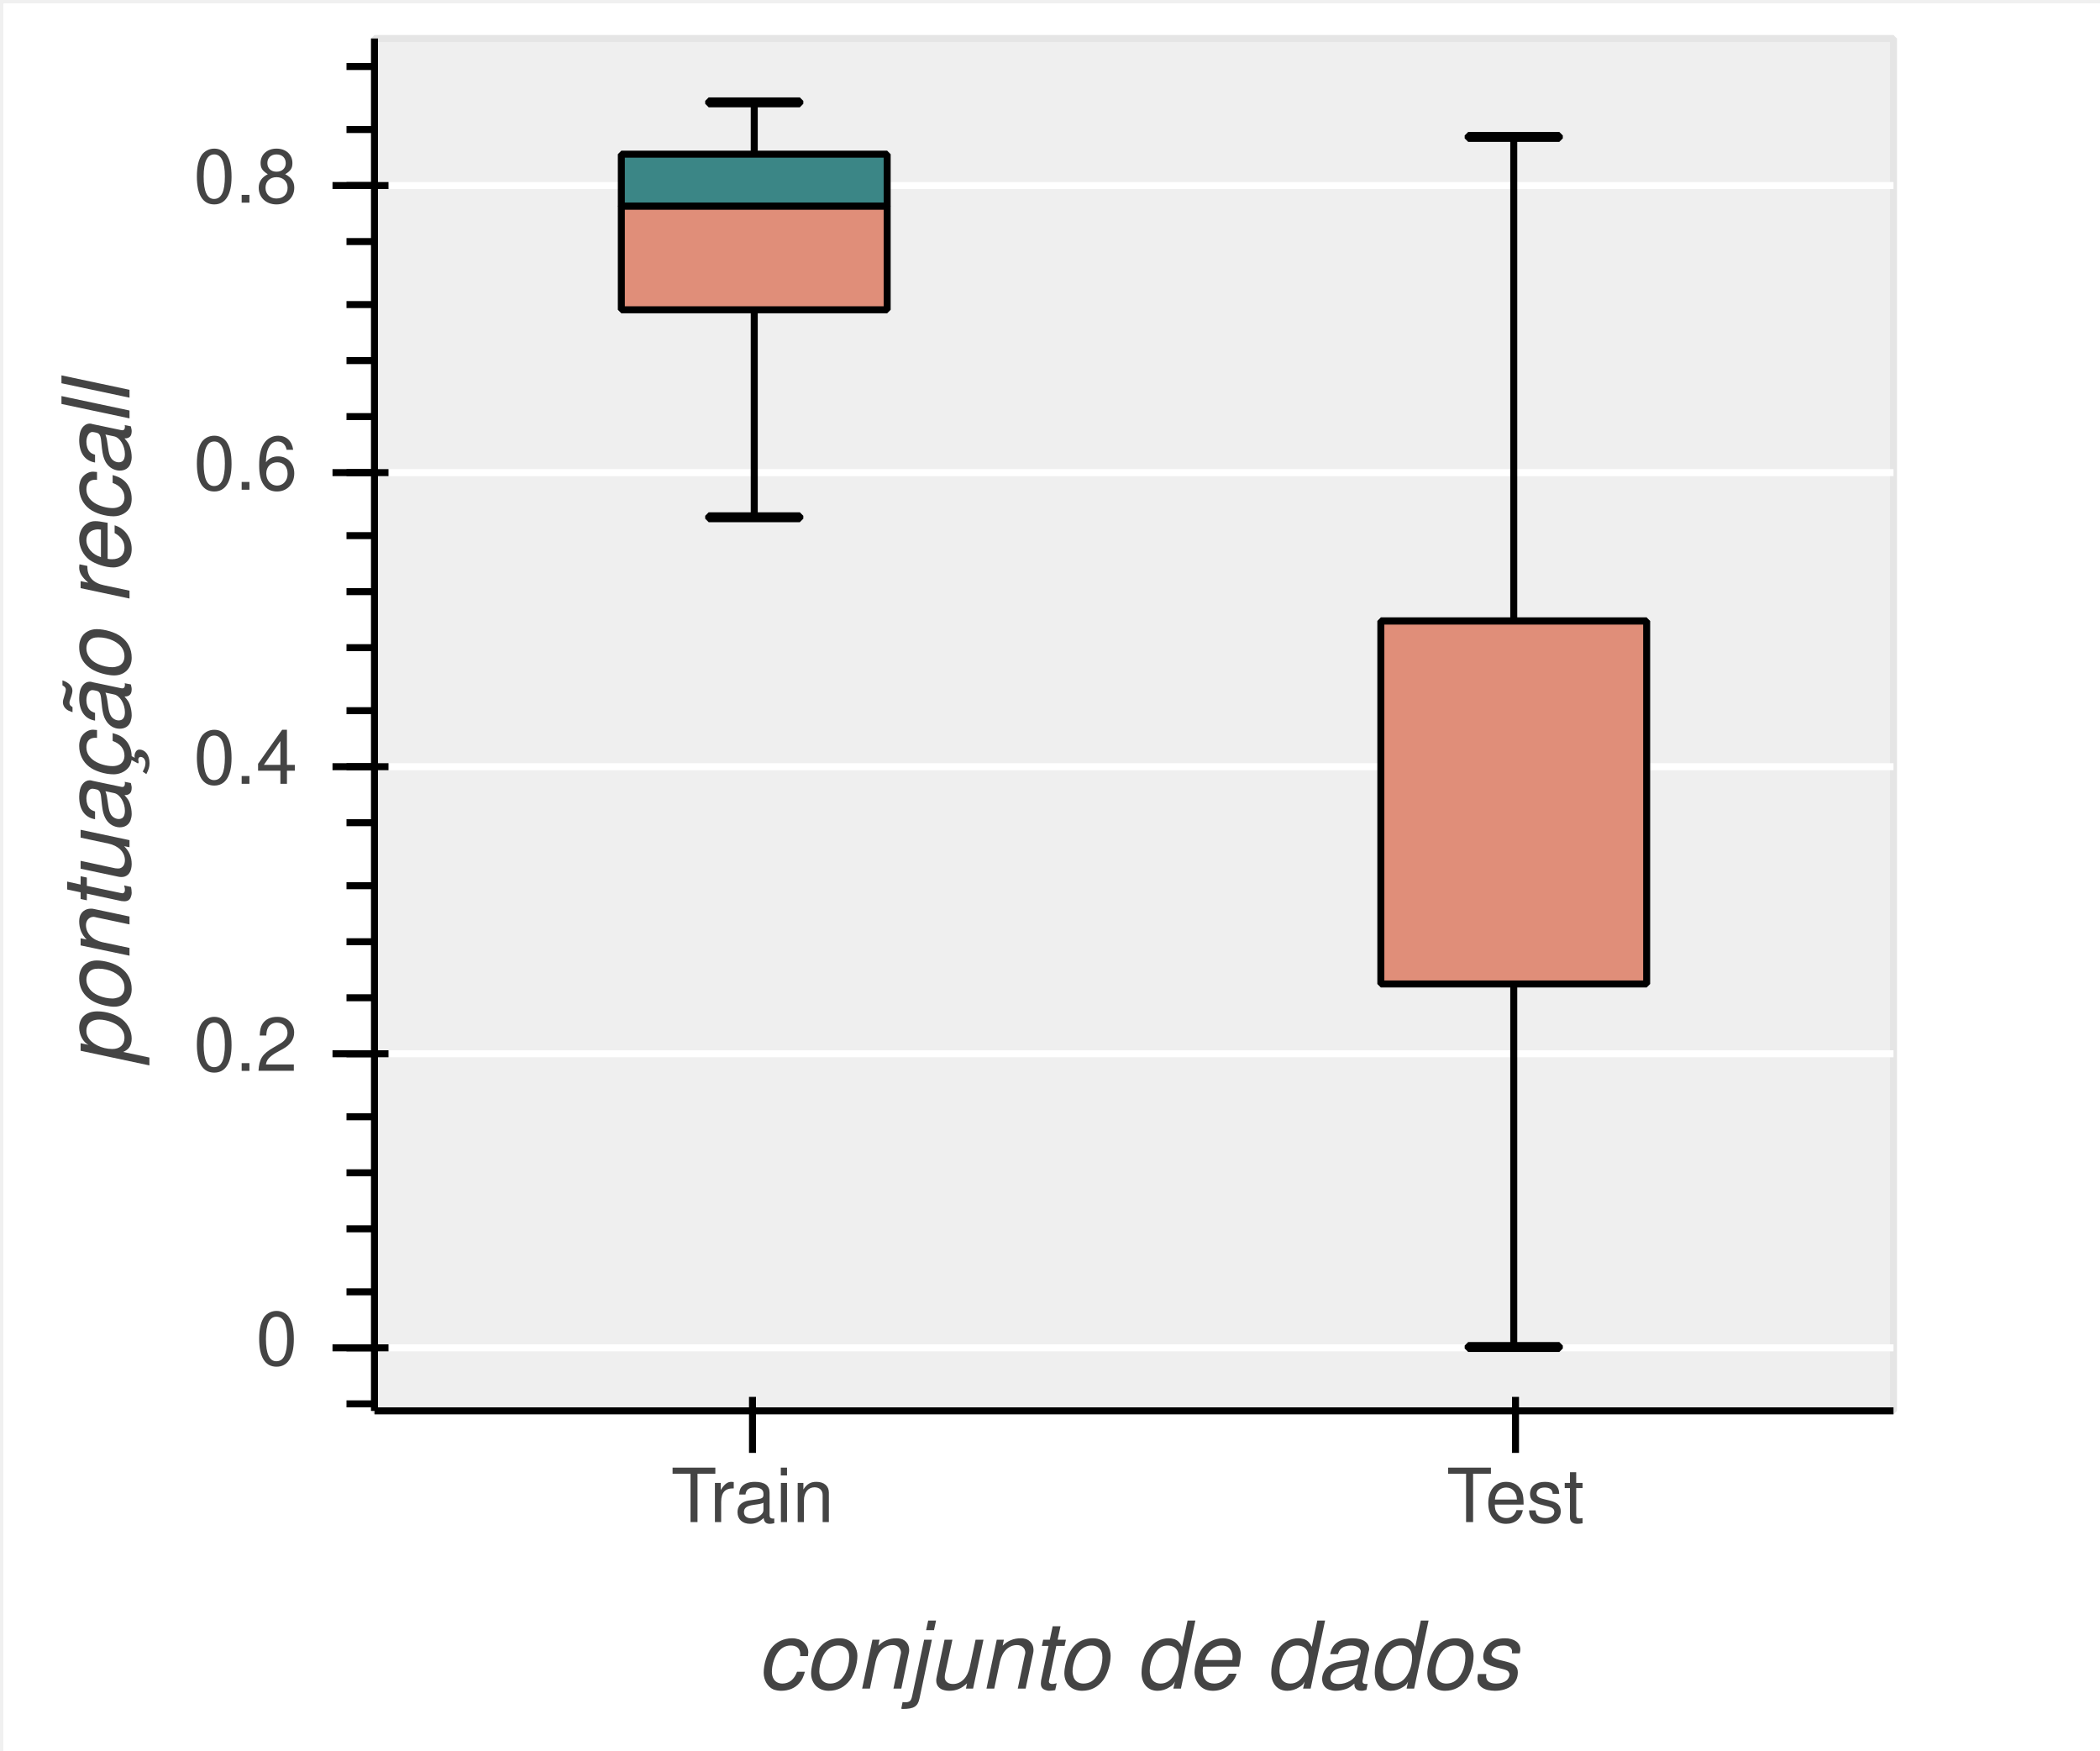
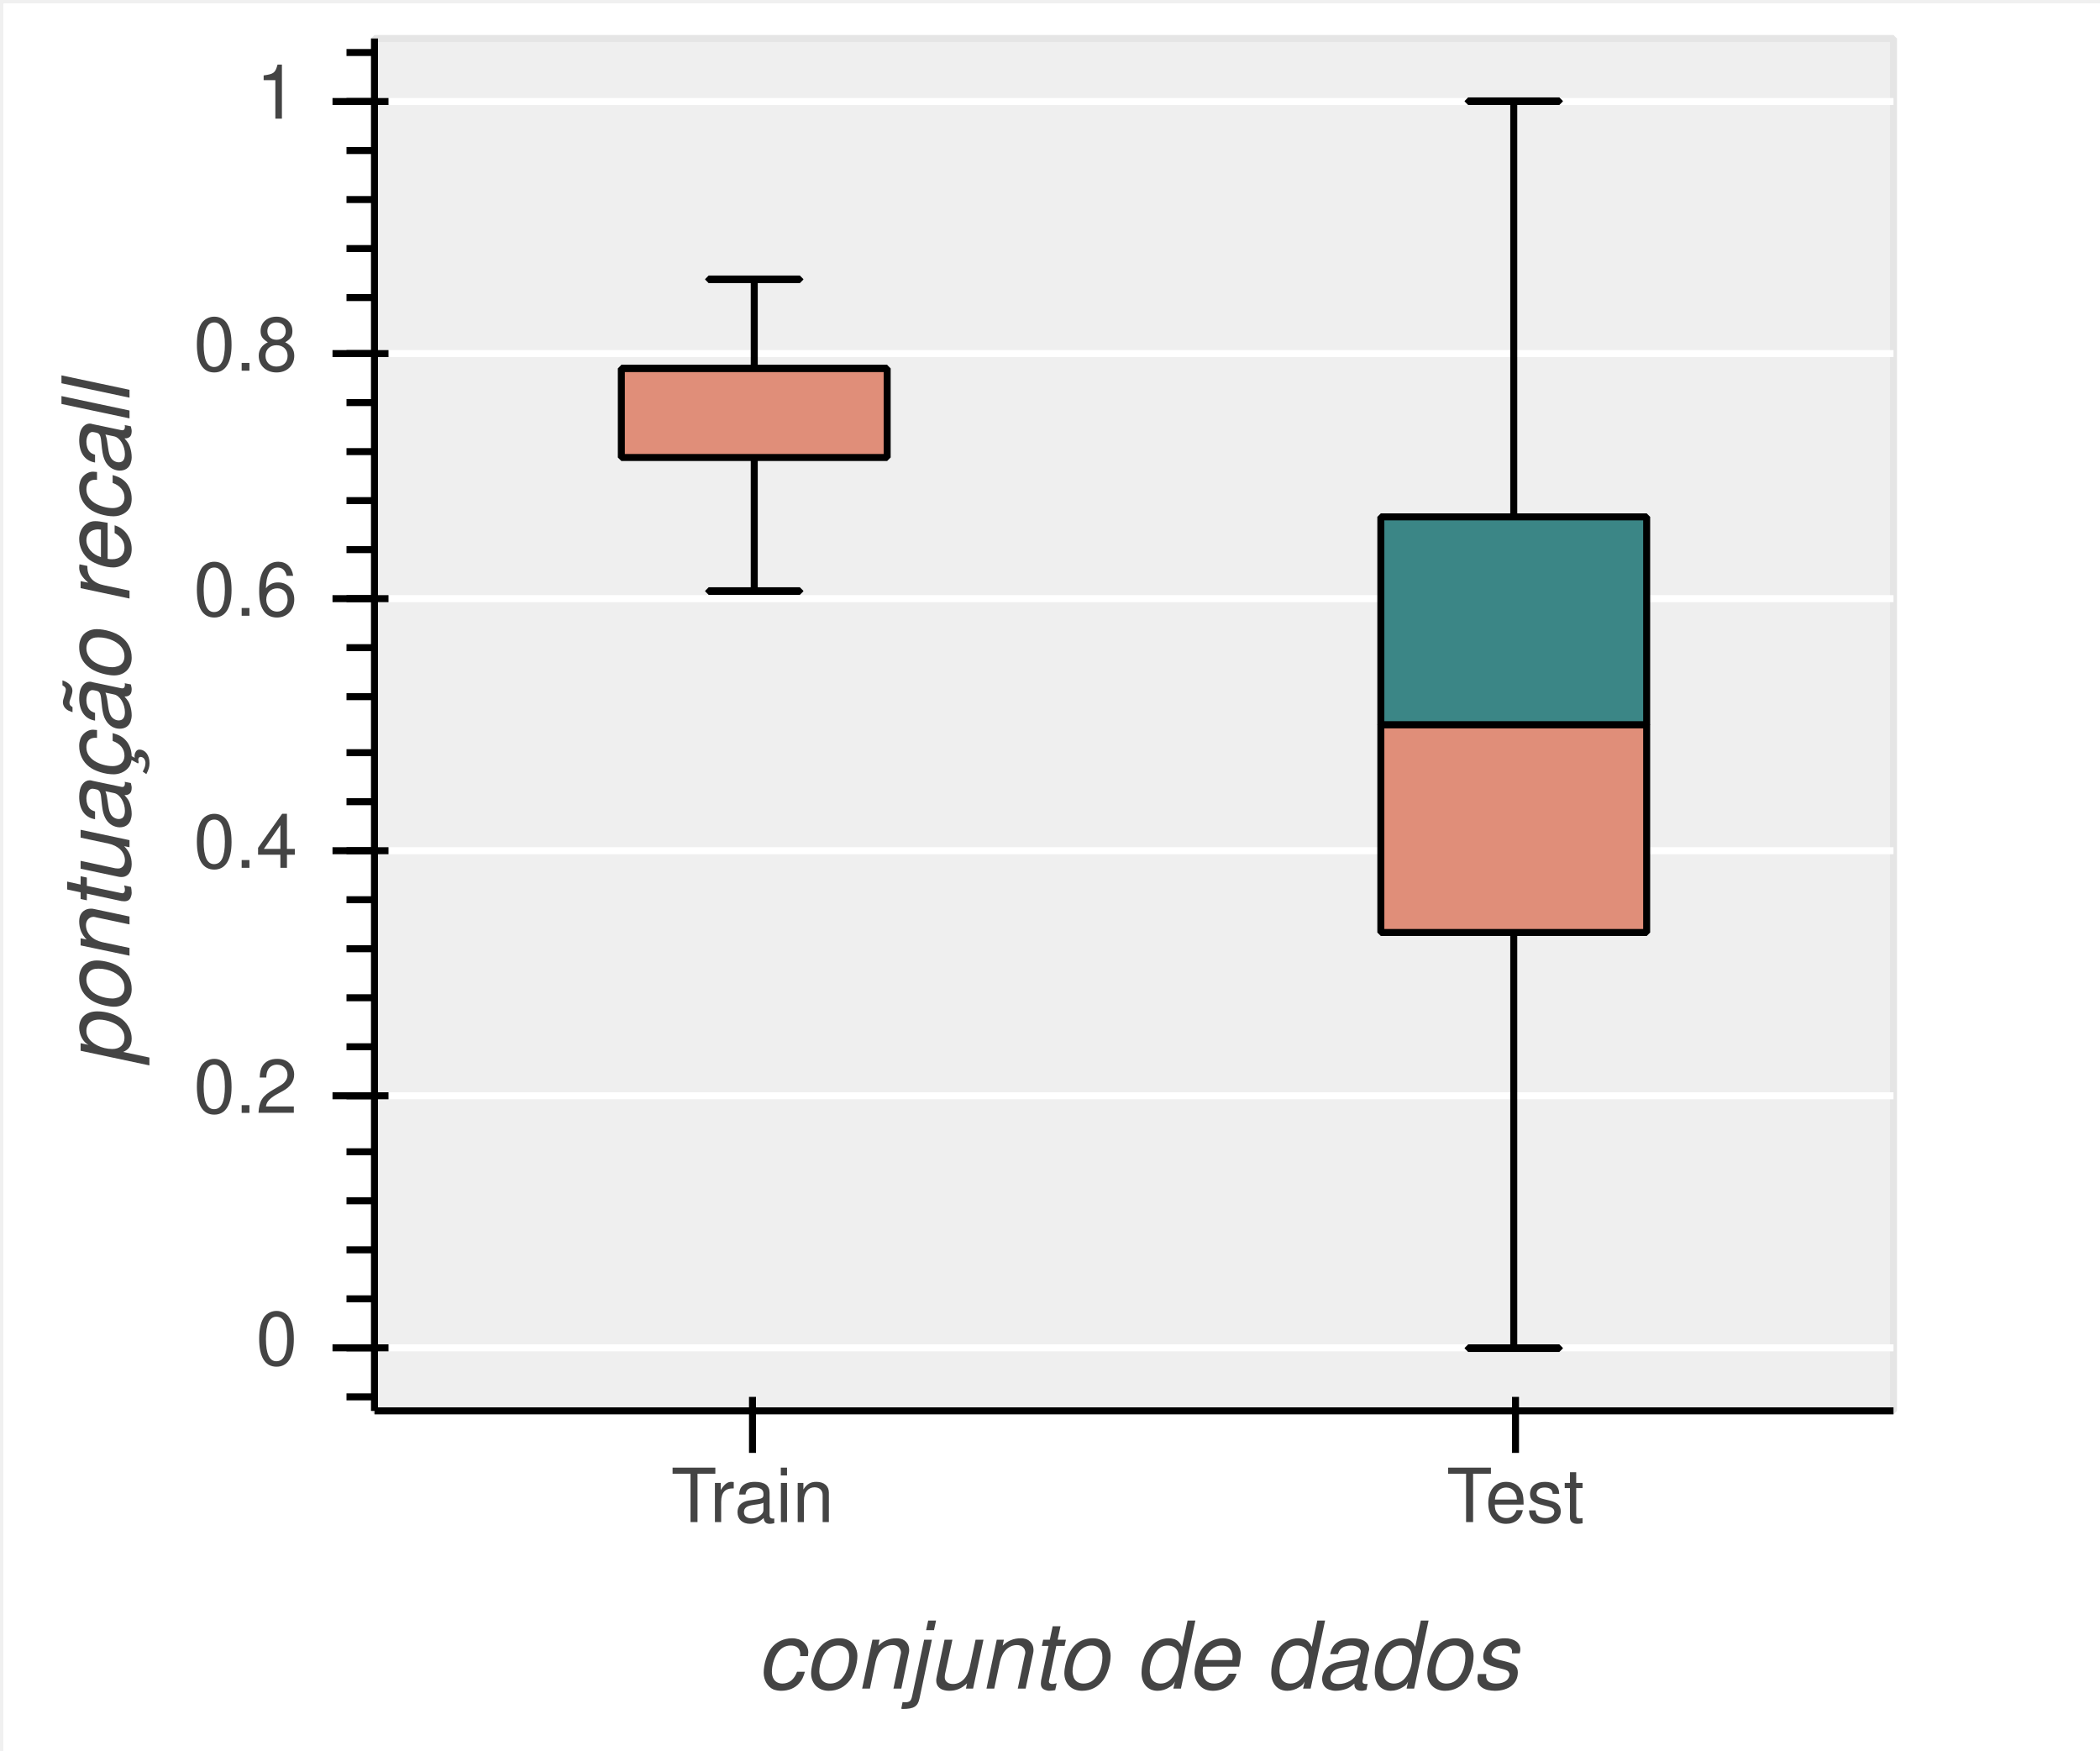
<svg xmlns="http://www.w3.org/2000/svg" version="1.1" width="300" height="250" style="width: 300px; height: 250px;">
  <defs>
-     <clipPath id="VQDyWBvkVpXO">
-       <path fill="none" stroke="none" d=" M 53 5 L 270 5 L 270 201 L 53 201 L 53 5 Z" />
-     </clipPath>
-     <clipPath id="gcHzCWpmmeaa">
-       <path fill="none" stroke="none" d=" M 53 5 L 270 5 L 270 201 L 53 201 L 53 5 Z" />
-     </clipPath>
-     <clipPath id="ERelVlonmtXc">
-       <path fill="none" stroke="none" d=" M 53 5 L 270 5 L 270 201 L 53 201 L 53 5 Z" />
-     </clipPath>
-     <clipPath id="tmfExAffcITd">
-       <path fill="none" stroke="none" d=" M 53 5 L 270 5 L 270 201 L 53 201 L 53 5 Z" />
-     </clipPath>
-     <clipPath id="QxGcMASTBzMT">
-       <path fill="none" stroke="none" d=" M 53 5 L 270 5 L 270 201 L 53 201 L 53 5 Z" />
-     </clipPath>
-     <clipPath id="KuNSGpNrDCev">
-       <path fill="none" stroke="none" d=" M 53 5 L 270 5 L 270 201 L 53 201 L 53 5 Z" />
-     </clipPath>
-     <clipPath id="rTHVGUbHOzSC">
-       <path fill="none" stroke="none" d=" M 53 5 L 270 5 L 270 201 L 53 201 L 53 5 Z" />
-     </clipPath>
-     <clipPath id="WtWPcRbMMcbK">
-       <path fill="none" stroke="none" d=" M 53 5 L 270 5 L 270 201 L 53 201 L 53 5 Z" />
-     </clipPath>
-     <clipPath id="RJuaRMpNawUB">
+     <clipPath id="qZxCHEpfDwBs">
+       <path fill="none" stroke="none" d=" M 53 5 L 270 5 L 270 201 L 53 201 L 53 5 Z" />
+     </clipPath>
+     <clipPath id="ZRLhnAiputtu">
+       <path fill="none" stroke="none" d=" M 53 5 L 270 5 L 270 201 L 53 201 L 53 5 Z" />
+     </clipPath>
+     <clipPath id="FtMEyxzOKvTC">
+       <path fill="none" stroke="none" d=" M 53 5 L 270 5 L 270 201 L 53 201 L 53 5 Z" />
+     </clipPath>
+     <clipPath id="GPJgaFnQQwrM">
+       <path fill="none" stroke="none" d=" M 53 5 L 270 5 L 270 201 L 53 201 L 53 5 Z" />
+     </clipPath>
+     <clipPath id="uGIoMVaITpyg">
+       <path fill="none" stroke="none" d=" M 53 5 L 270 5 L 270 201 L 53 201 L 53 5 Z" />
+     </clipPath>
+     <clipPath id="aDVDRWBGwlsb">
+       <path fill="none" stroke="none" d=" M 53 5 L 270 5 L 270 201 L 53 201 L 53 5 Z" />
+     </clipPath>
+     <clipPath id="BbuTommeaZBH">
+       <path fill="none" stroke="none" d=" M 53 5 L 270 5 L 270 201 L 53 201 L 53 5 Z" />
+     </clipPath>
+     <clipPath id="ADyoEJsXCLhU">
+       <path fill="none" stroke="none" d=" M 53 5 L 270 5 L 270 201 L 53 201 L 53 5 Z" />
+     </clipPath>
+     <clipPath id="KaQmEBkPIQwn">
      <path fill="none" stroke="none" d=" M 53 5 L 270 5 L 270 201 L 53 201 L 53 5 Z" />
    </clipPath>
  </defs>
  <g>
    <g transform="scale(1,1) translate(0.5,0.5)">
      <rect fill="#FFFFFF" stroke="none" x="0" y="0" width="300" height="250" />
      <rect fill="#ffffff" stroke="none" x="0" y="0" width="300" height="250" />
      <rect fill="#FFFFFF" stroke="none" x="53" y="5" width="217" height="196" />
      <rect fill="#efefef" stroke="none" x="53" y="5" width="217" height="196" />
      <g>
        <rect fill="none" stroke="#e5e5e5" x="53" y="5" width="217" height="196" stroke-linejoin="bevel" stroke-miterlimit="10" />
      </g>
-       <g clip-path="url(#VQDyWBvkVpXO)">
+       <g clip-path="url(#qZxCHEpfDwBs)">
        <g>
          <g />
        </g>
      </g>
-       <g clip-path="url(#gcHzCWpmmeaa)">
+       <g clip-path="url(#ZRLhnAiputtu)">
        <g>
          <g>
            <path fill="none" stroke="white" paint-order="fill stroke markers" d=" M 53 192 L 270 192" stroke-linejoin="bevel" stroke-miterlimit="10" />
-             <path fill="none" stroke="white" paint-order="fill stroke markers" d=" M 53 150 L 270 150" stroke-linejoin="bevel" stroke-miterlimit="10" />
-             <path fill="none" stroke="white" paint-order="fill stroke markers" d=" M 53 109 L 270 109" stroke-linejoin="bevel" stroke-miterlimit="10" />
-             <path fill="none" stroke="white" paint-order="fill stroke markers" d=" M 53 67 L 270 67" stroke-linejoin="bevel" stroke-miterlimit="10" />
-             <path fill="none" stroke="white" paint-order="fill stroke markers" d=" M 53 26 L 270 26" stroke-linejoin="bevel" stroke-miterlimit="10" />
-           </g>
-         </g>
-       </g>
-       <g clip-path="url(#ERelVlonmtXc)">
-         <g>
-           <g>
-             <path fill="none" stroke="none" />
-             <rect fill="#1f77b4" stroke="none" x="100.74" y="73.165" width="13.02" height="0.415" />
-             <rect fill="#1f77b4" stroke="none" x="209.24" y="191.676" width="13.02" height="0.415" />
-             <path fill="none" stroke="black" paint-order="fill stroke markers" d=" M 100.74 73.165 L 113.76 73.165 L 113.76 73.58 L 100.74 73.58 L 100.74 73.165 Z" stroke-linejoin="bevel" stroke-miterlimit="10" />
-             <path fill="none" stroke="black" paint-order="fill stroke markers" d=" M 209.24 191.676 L 222.26 191.676 L 222.26 192.091 L 209.24 192.091 L 209.24 191.676 Z" stroke-linejoin="bevel" stroke-miterlimit="10" />
+             <path fill="none" stroke="white" paint-order="fill stroke markers" d=" M 53 156 L 270 156" stroke-linejoin="bevel" stroke-miterlimit="10" />
+             <path fill="none" stroke="white" paint-order="fill stroke markers" d=" M 53 121 L 270 121" stroke-linejoin="bevel" stroke-miterlimit="10" />
+             <path fill="none" stroke="white" paint-order="fill stroke markers" d=" M 53 85 L 270 85" stroke-linejoin="bevel" stroke-miterlimit="10" />
+             <path fill="none" stroke="white" paint-order="fill stroke markers" d=" M 53 50 L 270 50" stroke-linejoin="bevel" stroke-miterlimit="10" />
+             <path fill="none" stroke="white" paint-order="fill stroke markers" d=" M 53 14 L 270 14" stroke-linejoin="bevel" stroke-miterlimit="10" />
+           </g>
+         </g>
+       </g>
+       <g clip-path="url(#FtMEyxzOKvTC)">
+         <g>
+           <g>
+             <path fill="none" stroke="none" />
+             <rect fill="#1f77b4" stroke="none" x="100.74" y="83.874" width="13.02" height="0.089" />
+             <rect fill="#1f77b4" stroke="none" x="209.24" y="192.002" width="13.02" height="0.089" />
+             <path fill="none" stroke="black" paint-order="fill stroke markers" d=" M 100.74 83.874 L 113.76 83.874 L 113.76 83.963 L 100.74 83.963 L 100.74 83.874 Z" stroke-linejoin="bevel" stroke-miterlimit="10" />
+             <path fill="none" stroke="black" paint-order="fill stroke markers" d=" M 209.24 192.002 L 222.26 192.002 L 222.26 192.091 L 209.24 192.091 L 209.24 192.002 Z" stroke-linejoin="bevel" stroke-miterlimit="10" />
            <path fill="none" stroke="black" paint-order="fill stroke markers" d="" stroke-linejoin="bevel" stroke-miterlimit="10" />
          </g>
        </g>
      </g>
-       <g clip-path="url(#tmfExAffcITd)">
-         <g>
-           <g>
-             <path fill="none" stroke="none" />
-             <rect fill="#1f77b4" stroke="none" x="100.74" y="13.909" width="13.02" height="0.415" />
-             <rect fill="#1f77b4" stroke="none" x="209.24" y="18.847" width="13.02" height="0.415" />
-             <path fill="none" stroke="black" paint-order="fill stroke markers" d=" M 100.74 13.909 L 113.76 13.909 L 113.76 14.324 L 100.74 14.324 L 100.74 13.909 Z" stroke-linejoin="bevel" stroke-miterlimit="10" />
-             <path fill="none" stroke="black" paint-order="fill stroke markers" d=" M 209.24 18.847 L 222.26 18.847 L 222.26 19.262 L 209.24 19.262 L 209.24 18.847 Z" stroke-linejoin="bevel" stroke-miterlimit="10" />
+       <g clip-path="url(#GPJgaFnQQwrM)">
+         <g>
+           <g>
+             <path fill="none" stroke="none" />
+             <rect fill="#1f77b4" stroke="none" x="100.74" y="39.351" width="13.02" height="0.089" />
+             <rect fill="#1f77b4" stroke="none" x="209.24" y="13.909" width="13.02" height="0.089" />
+             <path fill="none" stroke="black" paint-order="fill stroke markers" d=" M 100.74 39.351 L 113.76 39.351 L 113.76 39.44 L 100.74 39.44 L 100.74 39.351 Z" stroke-linejoin="bevel" stroke-miterlimit="10" />
+             <path fill="none" stroke="black" paint-order="fill stroke markers" d=" M 209.24 13.909 L 222.26 13.909 L 222.26 13.998 L 209.24 13.998 L 209.24 13.909 Z" stroke-linejoin="bevel" stroke-miterlimit="10" />
            <path fill="none" stroke="black" paint-order="fill stroke markers" d="" stroke-linejoin="bevel" stroke-miterlimit="10" />
          </g>
        </g>
      </g>
-       <g clip-path="url(#QxGcMASTBzMT)">
-         <g>
-           <g>
-             <path fill="none" stroke="none" />
-             <path fill="none" stroke="black" paint-order="fill stroke markers" d=" M 107.25 73.372 L 107.25 43.744" stroke-linejoin="bevel" stroke-miterlimit="10" />
-             <path fill="none" stroke="black" paint-order="fill stroke markers" d=" M 215.75 191.884 L 215.75 140.035" stroke-linejoin="bevel" stroke-miterlimit="10" />
-           </g>
-         </g>
-       </g>
-       <g clip-path="url(#KuNSGpNrDCev)">
-         <g>
-           <g>
-             <path fill="none" stroke="none" />
-             <path fill="none" stroke="black" paint-order="fill stroke markers" d=" M 107.25 21.523 L 107.25 14.116" stroke-linejoin="bevel" stroke-miterlimit="10" />
-             <path fill="none" stroke="black" paint-order="fill stroke markers" d=" M 215.75 88.186 L 215.75 19.054" stroke-linejoin="bevel" stroke-miterlimit="10" />
-           </g>
-         </g>
-       </g>
-       <g clip-path="url(#rTHVGUbHOzSC)">
-         <g>
-           <g>
-             <path fill="none" stroke="none" />
-             <path fill="#E08E79" stroke="none" paint-order="stroke fill markers" d=" M 88.262 28.93 L 126.238 28.93 L 126.238 43.744 L 88.262 43.744 L 88.262 28.93 Z" />
-             <path fill="none" stroke="black" paint-order="fill stroke markers" d=" M 88.262 28.93 L 126.238 28.93 L 126.238 43.744 L 88.262 43.744 L 88.262 28.93 Z" stroke-linejoin="bevel" stroke-miterlimit="10" />
-             <path fill="#E08E79" stroke="none" paint-order="stroke fill markers" d=" M 196.762 88.186 L 234.738 88.186 L 234.738 140.035 L 196.762 140.035 L 196.762 88.186 Z" />
-             <path fill="none" stroke="black" paint-order="fill stroke markers" d=" M 196.762 88.186 L 234.738 88.186 L 234.738 140.035 L 196.762 140.035 L 196.762 88.186 Z" stroke-linejoin="bevel" stroke-miterlimit="10" />
-           </g>
-         </g>
-       </g>
-       <g clip-path="url(#WtWPcRbMMcbK)">
-         <g>
-           <g>
-             <path fill="none" stroke="none" />
-             <path fill="#3B8686" stroke="none" paint-order="stroke fill markers" d=" M 88.262 28.93 L 126.238 28.93 L 126.238 21.523 L 88.262 21.523 L 88.262 28.93 Z" />
-             <path fill="none" stroke="black" paint-order="fill stroke markers" d=" M 88.262 28.93 L 126.238 28.93 L 126.238 21.523 L 88.262 21.523 L 88.262 28.93 Z" stroke-linejoin="bevel" stroke-miterlimit="10" />
-             <path fill="#3B8686" stroke="none" paint-order="stroke fill markers" d=" M 196.762 88.186 L 234.738 88.186 L 234.738 88.186 L 196.762 88.186 L 196.762 88.186 Z" />
-             <path fill="none" stroke="black" paint-order="fill stroke markers" d=" M 196.762 88.186 L 234.738 88.186 L 234.738 88.186 L 196.762 88.186 L 196.762 88.186 Z" stroke-linejoin="bevel" stroke-miterlimit="10" />
+       <g clip-path="url(#uGIoMVaITpyg)">
+         <g>
+           <g>
+             <path fill="none" stroke="none" />
+             <path fill="none" stroke="black" paint-order="fill stroke markers" d=" M 107.25 83.919 L 107.25 64.837" stroke-linejoin="bevel" stroke-miterlimit="10" />
+             <path fill="none" stroke="black" paint-order="fill stroke markers" d=" M 215.75 192.046 L 215.75 132.682" stroke-linejoin="bevel" stroke-miterlimit="10" />
+           </g>
+         </g>
+       </g>
+       <g clip-path="url(#aDVDRWBGwlsb)">
+         <g>
+           <g>
+             <path fill="none" stroke="none" />
+             <path fill="none" stroke="black" paint-order="fill stroke markers" d=" M 107.25 52.116 L 107.25 39.395" stroke-linejoin="bevel" stroke-miterlimit="10" />
+             <path fill="none" stroke="black" paint-order="fill stroke markers" d=" M 215.75 73.318 L 215.75 13.954" stroke-linejoin="bevel" stroke-miterlimit="10" />
+           </g>
+         </g>
+       </g>
+       <g clip-path="url(#BbuTommeaZBH)">
+         <g>
+           <g>
+             <path fill="none" stroke="none" />
+             <path fill="#E08E79" stroke="none" paint-order="stroke fill markers" d=" M 88.262 52.116 L 126.238 52.116 L 126.238 64.837 L 88.262 64.837 L 88.262 52.116 Z" />
+             <path fill="none" stroke="black" paint-order="fill stroke markers" d=" M 88.262 52.116 L 126.238 52.116 L 126.238 64.837 L 88.262 64.837 L 88.262 52.116 Z" stroke-linejoin="bevel" stroke-miterlimit="10" />
+             <path fill="#E08E79" stroke="none" paint-order="stroke fill markers" d=" M 196.762 103 L 234.738 103 L 234.738 132.682 L 196.762 132.682 L 196.762 103 Z" />
+             <path fill="none" stroke="black" paint-order="fill stroke markers" d=" M 196.762 103 L 234.738 103 L 234.738 132.682 L 196.762 132.682 L 196.762 103 Z" stroke-linejoin="bevel" stroke-miterlimit="10" />
+           </g>
+         </g>
+       </g>
+       <g clip-path="url(#ADyoEJsXCLhU)">
+         <g>
+           <g>
+             <path fill="none" stroke="none" />
+             <path fill="#3B8686" stroke="none" paint-order="stroke fill markers" d=" M 88.262 52.116 L 126.238 52.116 L 126.238 52.116 L 88.262 52.116 L 88.262 52.116 Z" />
+             <path fill="none" stroke="black" paint-order="fill stroke markers" d=" M 88.262 52.116 L 126.238 52.116 L 126.238 52.116 L 88.262 52.116 L 88.262 52.116 Z" stroke-linejoin="bevel" stroke-miterlimit="10" />
+             <path fill="#3B8686" stroke="none" paint-order="stroke fill markers" d=" M 196.762 103 L 234.738 103 L 234.738 73.318 L 196.762 73.318 L 196.762 103 Z" />
+             <path fill="none" stroke="black" paint-order="fill stroke markers" d=" M 196.762 103 L 234.738 103 L 234.738 73.318 L 196.762 73.318 L 196.762 103 Z" stroke-linejoin="bevel" stroke-miterlimit="10" />
          </g>
        </g>
      </g>
      <g />
      <g />
      <g>
        <g fill="#444444">
          <path fill="none" stroke="black" paint-order="fill stroke markers" d=" M 53 201 L 270 201" stroke-linejoin="bevel" stroke-miterlimit="10" />
          <path fill="none" stroke="black" paint-order="fill stroke markers" d=" M 107 207 L 107 199" stroke-linejoin="bevel" stroke-miterlimit="10" />
          <path fill="" stroke="black" paint-order="fill stroke markers" d=" M 216 207 L 216 199" stroke-linejoin="bevel" stroke-miterlimit="10" />
          <g transform="translate(107,212) rotate(0,0,0)">
            <text fill="" stroke="none" font-family="helvetica" font-size="8pt" font-style="normal" font-weight="normal" text-decoration="normal" x="0" y="0" text-anchor="middle" dominant-baseline="hanging">Train</text>
            <g transform="rotate(0,0,0) translate(-107,-212) translate(216,212) rotate(0,0,0)">
              <text fill="" stroke="none" font-family="helvetica" font-size="8pt" font-style="normal" font-weight="normal" text-decoration="normal" x="0" y="0" text-anchor="middle" dominant-baseline="hanging">Test</text>
              <g transform="rotate(0,0,0) translate(-216,-212) translate(162,232) rotate(0,0,0)">
                <text fill="" stroke="none" font-family="helvetica" font-size="10pt" font-style="italic" font-weight="normal" text-decoration="normal" x="0" y="0" text-anchor="middle" dominant-baseline="hanging">conjunto de dados</text>
                <g transform="rotate(0,0,0) translate(-162,-232)" />
              </g>
            </g>
          </g>
        </g>
      </g>
      <g>
        <g fill="#444444">
          <path fill="none" stroke="black" paint-order="fill stroke markers" d=" M 53 201 L 53 5" stroke-linejoin="bevel" stroke-miterlimit="10" />
          <path fill="none" stroke="black" paint-order="fill stroke markers" d=" M 47 192 L 55 192" stroke-linejoin="bevel" stroke-miterlimit="10" />
-           <path fill="none" stroke="black" paint-order="fill stroke markers" d=" M 47 150 L 55 150" stroke-linejoin="bevel" stroke-miterlimit="10" />
-           <path fill="none" stroke="black" paint-order="fill stroke markers" d=" M 47 109 L 55 109" stroke-linejoin="bevel" stroke-miterlimit="10" />
-           <path fill="none" stroke="black" paint-order="fill stroke markers" d=" M 47 67 L 55 67" stroke-linejoin="bevel" stroke-miterlimit="10" />
-           <path fill="none" stroke="black" paint-order="fill stroke markers" d=" M 47 26 L 55 26" stroke-linejoin="bevel" stroke-miterlimit="10" />
-           <path fill="none" stroke="black" paint-order="fill stroke markers" d=" M 49 200 L 53 200" stroke-linejoin="bevel" stroke-miterlimit="10" />
+           <path fill="none" stroke="black" paint-order="fill stroke markers" d=" M 47 156 L 55 156" stroke-linejoin="bevel" stroke-miterlimit="10" />
+           <path fill="none" stroke="black" paint-order="fill stroke markers" d=" M 47 121 L 55 121" stroke-linejoin="bevel" stroke-miterlimit="10" />
+           <path fill="none" stroke="black" paint-order="fill stroke markers" d=" M 47 85 L 55 85" stroke-linejoin="bevel" stroke-miterlimit="10" />
+           <path fill="none" stroke="black" paint-order="fill stroke markers" d=" M 47 50 L 55 50" stroke-linejoin="bevel" stroke-miterlimit="10" />
+           <path fill="none" stroke="black" paint-order="fill stroke markers" d=" M 47 14 L 55 14" stroke-linejoin="bevel" stroke-miterlimit="10" />
+           <path fill="none" stroke="black" paint-order="fill stroke markers" d=" M 49 199 L 53 199" stroke-linejoin="bevel" stroke-miterlimit="10" />
          <path fill="none" stroke="black" paint-order="fill stroke markers" d=" M 49 192 L 53 192" stroke-linejoin="bevel" stroke-miterlimit="10" />
-           <path fill="none" stroke="black" paint-order="fill stroke markers" d=" M 49 184 L 53 184" stroke-linejoin="bevel" stroke-miterlimit="10" />
-           <path fill="none" stroke="black" paint-order="fill stroke markers" d=" M 49 175 L 53 175" stroke-linejoin="bevel" stroke-miterlimit="10" />
-           <path fill="none" stroke="black" paint-order="fill stroke markers" d=" M 49 167 L 53 167" stroke-linejoin="bevel" stroke-miterlimit="10" />
-           <path fill="none" stroke="black" paint-order="fill stroke markers" d=" M 49 159 L 53 159" stroke-linejoin="bevel" stroke-miterlimit="10" />
-           <path fill="none" stroke="black" paint-order="fill stroke markers" d=" M 49 150 L 53 150" stroke-linejoin="bevel" stroke-miterlimit="10" />
+           <path fill="none" stroke="black" paint-order="fill stroke markers" d=" M 49 185 L 53 185" stroke-linejoin="bevel" stroke-miterlimit="10" />
+           <path fill="none" stroke="black" paint-order="fill stroke markers" d=" M 49 178 L 53 178" stroke-linejoin="bevel" stroke-miterlimit="10" />
+           <path fill="none" stroke="black" paint-order="fill stroke markers" d=" M 49 171 L 53 171" stroke-linejoin="bevel" stroke-miterlimit="10" />
+           <path fill="none" stroke="black" paint-order="fill stroke markers" d=" M 49 164 L 53 164" stroke-linejoin="bevel" stroke-miterlimit="10" />
+           <path fill="none" stroke="black" paint-order="fill stroke markers" d=" M 49 156 L 53 156" stroke-linejoin="bevel" stroke-miterlimit="10" />
+           <path fill="none" stroke="black" paint-order="fill stroke markers" d=" M 49 149 L 53 149" stroke-linejoin="bevel" stroke-miterlimit="10" />
          <path fill="none" stroke="black" paint-order="fill stroke markers" d=" M 49 142 L 53 142" stroke-linejoin="bevel" stroke-miterlimit="10" />
-           <path fill="none" stroke="black" paint-order="fill stroke markers" d=" M 49 134 L 53 134" stroke-linejoin="bevel" stroke-miterlimit="10" />
-           <path fill="none" stroke="black" paint-order="fill stroke markers" d=" M 49 126 L 53 126" stroke-linejoin="bevel" stroke-miterlimit="10" />
-           <path fill="none" stroke="black" paint-order="fill stroke markers" d=" M 49 117 L 53 117" stroke-linejoin="bevel" stroke-miterlimit="10" />
-           <path fill="none" stroke="black" paint-order="fill stroke markers" d=" M 49 109 L 53 109" stroke-linejoin="bevel" stroke-miterlimit="10" />
-           <path fill="none" stroke="black" paint-order="fill stroke markers" d=" M 49 101 L 53 101" stroke-linejoin="bevel" stroke-miterlimit="10" />
+           <path fill="none" stroke="black" paint-order="fill stroke markers" d=" M 49 135 L 53 135" stroke-linejoin="bevel" stroke-miterlimit="10" />
+           <path fill="none" stroke="black" paint-order="fill stroke markers" d=" M 49 128 L 53 128" stroke-linejoin="bevel" stroke-miterlimit="10" />
+           <path fill="none" stroke="black" paint-order="fill stroke markers" d=" M 49 121 L 53 121" stroke-linejoin="bevel" stroke-miterlimit="10" />
+           <path fill="none" stroke="black" paint-order="fill stroke markers" d=" M 49 114 L 53 114" stroke-linejoin="bevel" stroke-miterlimit="10" />
+           <path fill="none" stroke="black" paint-order="fill stroke markers" d=" M 49 107 L 53 107" stroke-linejoin="bevel" stroke-miterlimit="10" />
+           <path fill="none" stroke="black" paint-order="fill stroke markers" d=" M 49 99 L 53 99" stroke-linejoin="bevel" stroke-miterlimit="10" />
          <path fill="none" stroke="black" paint-order="fill stroke markers" d=" M 49 92 L 53 92" stroke-linejoin="bevel" stroke-miterlimit="10" />
-           <path fill="none" stroke="black" paint-order="fill stroke markers" d=" M 49 84 L 53 84" stroke-linejoin="bevel" stroke-miterlimit="10" />
-           <path fill="none" stroke="black" paint-order="fill stroke markers" d=" M 49 76 L 53 76" stroke-linejoin="bevel" stroke-miterlimit="10" />
-           <path fill="none" stroke="black" paint-order="fill stroke markers" d=" M 49 67 L 53 67" stroke-linejoin="bevel" stroke-miterlimit="10" />
-           <path fill="none" stroke="black" paint-order="fill stroke markers" d=" M 49 59 L 53 59" stroke-linejoin="bevel" stroke-miterlimit="10" />
-           <path fill="none" stroke="black" paint-order="fill stroke markers" d=" M 49 51 L 53 51" stroke-linejoin="bevel" stroke-miterlimit="10" />
-           <path fill="none" stroke="black" paint-order="fill stroke markers" d=" M 49 43 L 53 43" stroke-linejoin="bevel" stroke-miterlimit="10" />
-           <path fill="none" stroke="black" paint-order="fill stroke markers" d=" M 49 34 L 53 34" stroke-linejoin="bevel" stroke-miterlimit="10" />
-           <path fill="none" stroke="black" paint-order="fill stroke markers" d=" M 49 26 L 53 26" stroke-linejoin="bevel" stroke-miterlimit="10" />
-           <path fill="none" stroke="black" paint-order="fill stroke markers" d=" M 49 18 L 53 18" stroke-linejoin="bevel" stroke-miterlimit="10" />
-           <path fill="" stroke="black" paint-order="fill stroke markers" d=" M 49 9 L 53 9" stroke-linejoin="bevel" stroke-miterlimit="10" />
+           <path fill="none" stroke="black" paint-order="fill stroke markers" d=" M 49 85 L 53 85" stroke-linejoin="bevel" stroke-miterlimit="10" />
+           <path fill="none" stroke="black" paint-order="fill stroke markers" d=" M 49 78 L 53 78" stroke-linejoin="bevel" stroke-miterlimit="10" />
+           <path fill="none" stroke="black" paint-order="fill stroke markers" d=" M 49 71 L 53 71" stroke-linejoin="bevel" stroke-miterlimit="10" />
+           <path fill="none" stroke="black" paint-order="fill stroke markers" d=" M 49 64 L 53 64" stroke-linejoin="bevel" stroke-miterlimit="10" />
+           <path fill="none" stroke="black" paint-order="fill stroke markers" d=" M 49 57 L 53 57" stroke-linejoin="bevel" stroke-miterlimit="10" />
+           <path fill="none" stroke="black" paint-order="fill stroke markers" d=" M 49 50 L 53 50" stroke-linejoin="bevel" stroke-miterlimit="10" />
+           <path fill="none" stroke="black" paint-order="fill stroke markers" d=" M 49 42 L 53 42" stroke-linejoin="bevel" stroke-miterlimit="10" />
+           <path fill="none" stroke="black" paint-order="fill stroke markers" d=" M 49 35 L 53 35" stroke-linejoin="bevel" stroke-miterlimit="10" />
+           <path fill="none" stroke="black" paint-order="fill stroke markers" d=" M 49 28 L 53 28" stroke-linejoin="bevel" stroke-miterlimit="10" />
+           <path fill="none" stroke="black" paint-order="fill stroke markers" d=" M 49 21 L 53 21" stroke-linejoin="bevel" stroke-miterlimit="10" />
+           <path fill="none" stroke="black" paint-order="fill stroke markers" d=" M 49 14 L 53 14" stroke-linejoin="bevel" stroke-miterlimit="10" />
+           <path fill="" stroke="black" paint-order="fill stroke markers" d=" M 49 7 L 53 7" stroke-linejoin="bevel" stroke-miterlimit="10" />
          <g transform="translate(42,192) rotate(0,0,0)">
            <text fill="" stroke="none" font-family="helvetica" font-size="8pt" font-style="normal" font-weight="normal" text-decoration="normal" x="0" y="0" text-anchor="end" dominant-baseline="central">0</text>
-             <g transform="rotate(0,0,0) translate(-42,-192) translate(42,150) rotate(0,0,0)">
+             <g transform="rotate(0,0,0) translate(-42,-192) translate(42,156) rotate(0,0,0)">
              <text fill="" stroke="none" font-family="helvetica" font-size="8pt" font-style="normal" font-weight="normal" text-decoration="normal" x="0" y="0" text-anchor="end" dominant-baseline="central">0.2</text>
-               <g transform="rotate(0,0,0) translate(-42,-150) translate(42,109) rotate(0,0,0)">
+               <g transform="rotate(0,0,0) translate(-42,-156) translate(42,121) rotate(0,0,0)">
                <text fill="" stroke="none" font-family="helvetica" font-size="8pt" font-style="normal" font-weight="normal" text-decoration="normal" x="0" y="0" text-anchor="end" dominant-baseline="central">0.4</text>
-                 <g transform="rotate(0,0,0) translate(-42,-109) translate(42,67) rotate(0,0,0)">
+                 <g transform="rotate(0,0,0) translate(-42,-121) translate(42,85) rotate(0,0,0)">
                  <text fill="" stroke="none" font-family="helvetica" font-size="8pt" font-style="normal" font-weight="normal" text-decoration="normal" x="0" y="0" text-anchor="end" dominant-baseline="central">0.6</text>
-                   <g transform="rotate(0,0,0) translate(-42,-67) translate(42,26) rotate(0,0,0)">
+                   <g transform="rotate(0,0,0) translate(-42,-85) translate(42,50) rotate(0,0,0)">
                    <text fill="" stroke="none" font-family="helvetica" font-size="8pt" font-style="normal" font-weight="normal" text-decoration="normal" x="0" y="0" text-anchor="end" dominant-baseline="central">0.8</text>
-                     <g transform="rotate(0,0,0) translate(-42,-26) translate(18,103) rotate(-90,0,0)">
-                       <text fill="" stroke="none" font-family="helvetica" font-size="10pt" font-style="italic" font-weight="normal" text-decoration="normal" x="0" y="0" text-anchor="middle" dominant-baseline="alphabetic">pontuação recall</text>
-                       <g transform="rotate(90,0,0) translate(-18,-103)" />
+                     <g transform="rotate(0,0,0) translate(-42,-50) translate(42,14) rotate(0,0,0)">
+                       <text fill="" stroke="none" font-family="helvetica" font-size="8pt" font-style="normal" font-weight="normal" text-decoration="normal" x="0" y="0" text-anchor="end" dominant-baseline="central">1</text>
+                       <g transform="rotate(0,0,0) translate(-42,-14) translate(18,103) rotate(-90,0,0)">
+                         <text fill="" stroke="none" font-family="helvetica" font-size="10pt" font-style="italic" font-weight="normal" text-decoration="normal" x="0" y="0" text-anchor="middle" dominant-baseline="alphabetic">pontuação recall</text>
+                         <g transform="rotate(90,0,0) translate(-18,-103)" />
+                       </g>
                    </g>
                  </g>
                </g>
              </g>
            </g>
          </g>
        </g>
      </g>
-       <g clip-path="url(#RJuaRMpNawUB)">
+       <g clip-path="url(#KaQmEBkPIQwn)">
        <g />
      </g>
    </g>
  </g>
</svg>
